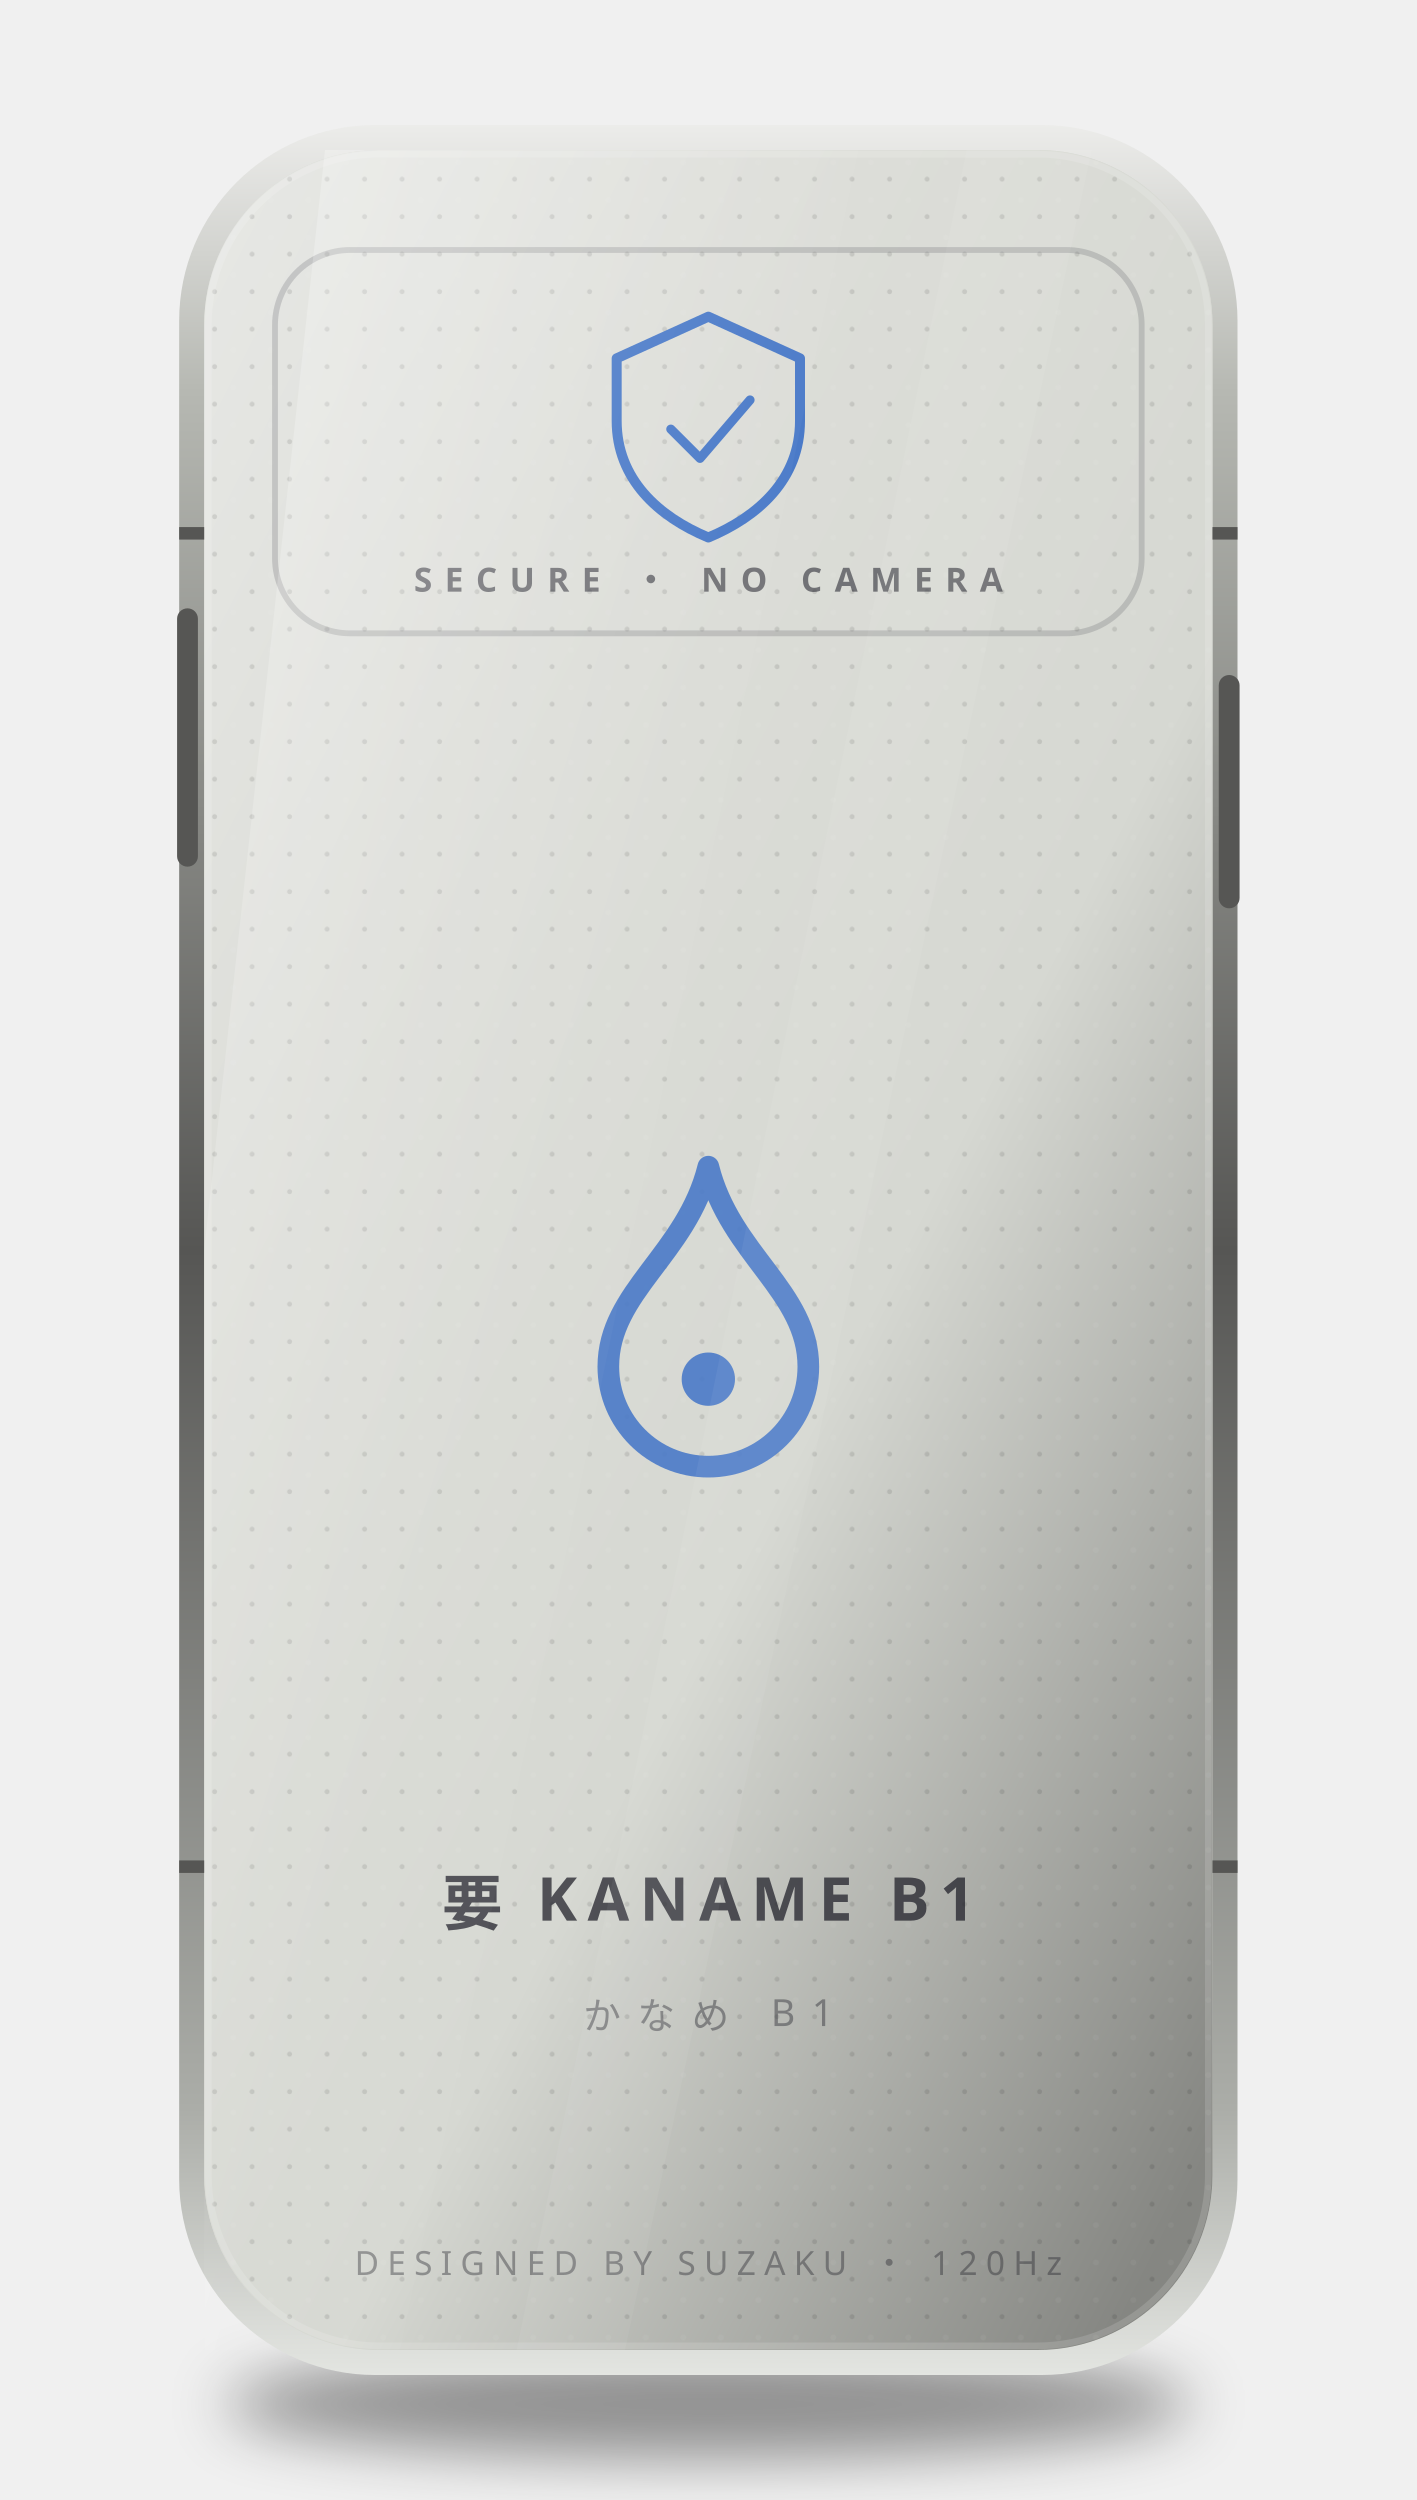
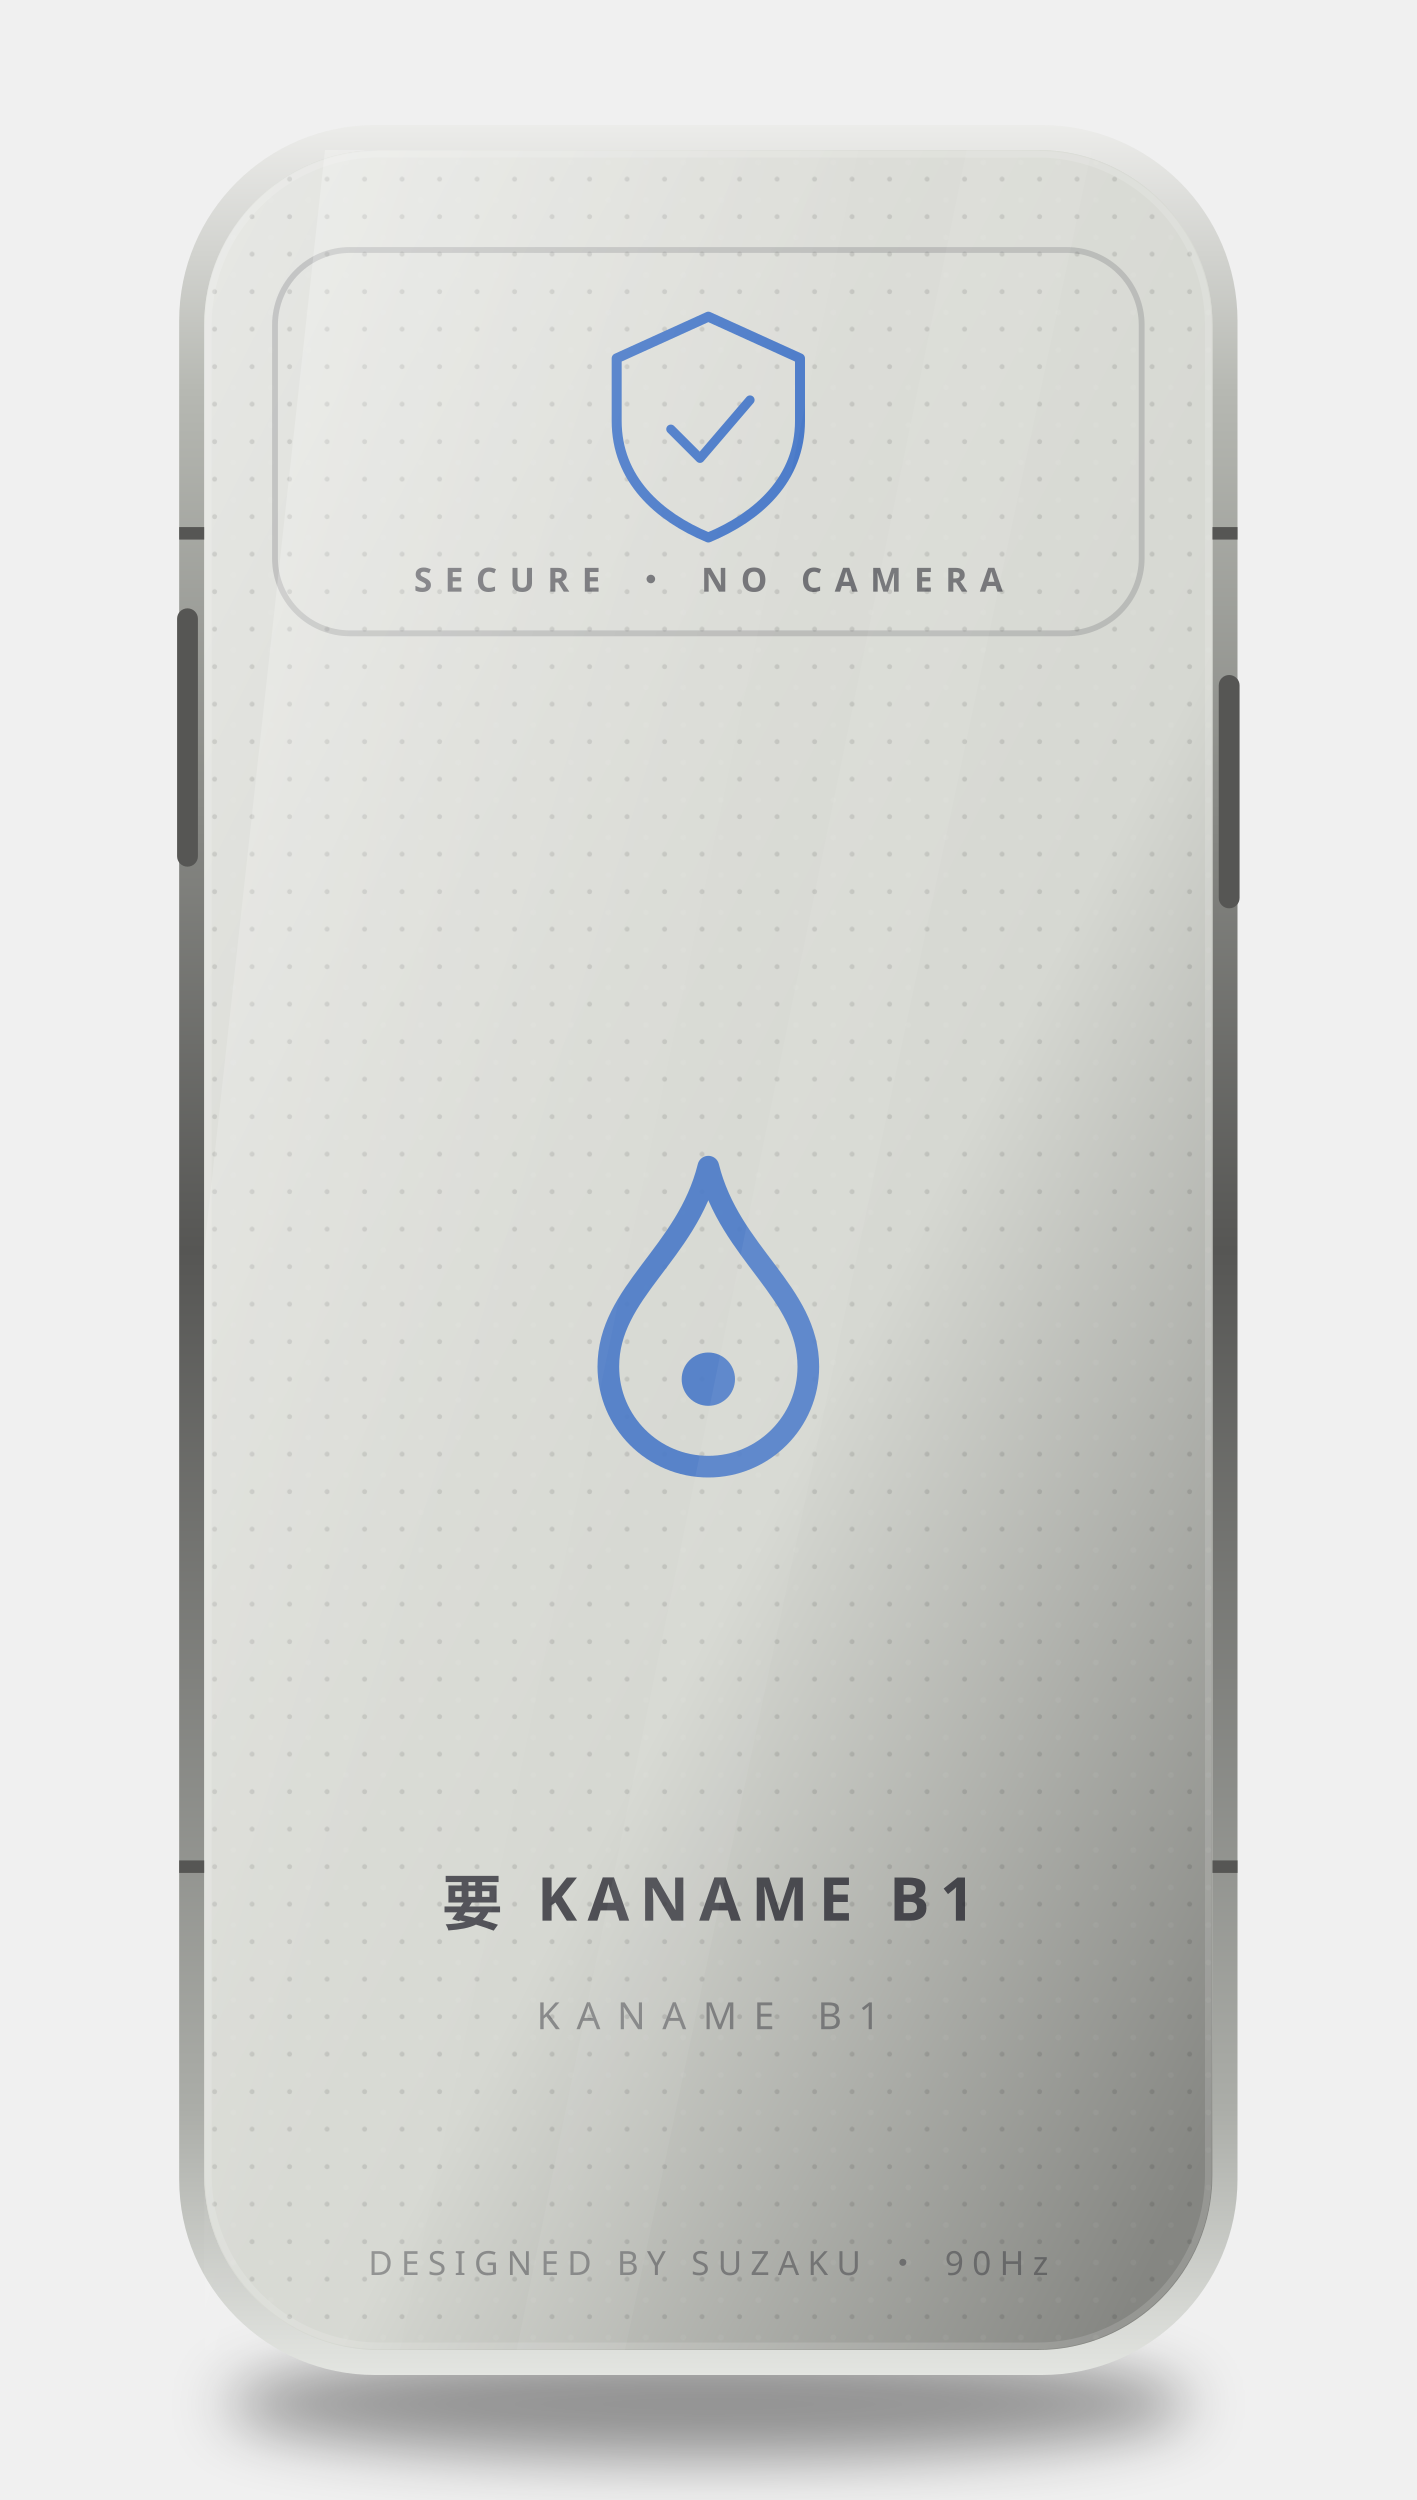
<svg xmlns="http://www.w3.org/2000/svg" viewBox="0 0 340 600" role="img" aria-label="要 KANAME B1">
  <defs>
    <linearGradient id="bodykanameb1nc1" x1="0" y1="0" x2="0.9" y2="1">
      <stop offset="0" stop-color="#e7e8e5" />
      <stop offset="0.28" stop-color="#ddded9" />
      <stop offset="0.62" stop-color="#d6d8d2" />
      <stop offset="1" stop-color="#858682" />
    </linearGradient>
    <linearGradient id="framekanameb1nc1" x1="0" y1="0" x2="0" y2="1">
      <stop offset="0" stop-color="#ededeb" />
      <stop offset="0.12" stop-color="#b6b8b2" />
      <stop offset="0.5" stop-color="#565654" />
      <stop offset="0.88" stop-color="#abada8" />
      <stop offset="1" stop-color="#e4e6e2" />
    </linearGradient>
    <radialGradient id="lenskanameb1nc1" cx="0.38" cy="0.32" r="0.95">
      <stop offset="0" stop-color="#3c4454" />
      <stop offset="0.35" stop-color="#141821" />
      <stop offset="1" stop-color="#04040a" />
    </radialGradient>
    <linearGradient id="sheenkanameb1nc1" x1="0" y1="0" x2="1" y2="1">
      <stop offset="0" stop-color="#ffffff" stop-opacity="0.28" />
      <stop offset="0.5" stop-color="#ffffff" stop-opacity="0.03" />
      <stop offset="1" stop-color="#ffffff" stop-opacity="0" />
    </linearGradient>
    <pattern id="texkanameb1nc1" width="9" height="9" patternUnits="userSpaceOnUse">
      <circle cx="2" cy="3" r="0.7" fill="#ffffff" fill-opacity="0.045" />
      <circle cx="6.5" cy="7" r="0.6" fill="#000000" fill-opacity="0.1" />
    </pattern>
    <filter id="softkanameb1nc1" x="-40%" y="-40%" width="180%" height="180%">
      <feGaussianBlur stdDeviation="7" />
    </filter>
  </defs>
  <ellipse cx="170" cy="577" rx="116" ry="13" fill="#000000" opacity="0.4" filter="url(#softkanameb1nc1)" />
  <rect x="43" y="30" width="254" height="540" rx="47" fill="url(#framekanameb1nc1)" />
  <rect x="49" y="36" width="242" height="528" rx="42" fill="#d6d8d2" />
  <rect x="49" y="36" width="242" height="528" rx="42" fill="url(#bodykanameb1nc1)" />
  <rect x="49" y="36" width="242" height="528" rx="42" fill="url(#texkanameb1nc1)" />
  <rect x="50" y="37" width="240" height="526" rx="41" fill="none" stroke="#ffffff" stroke-opacity="0.14" stroke-width="1.6" />
  <path d="M43 128 h6 M43 448 h6 M291 128 h6 M291 448 h6" stroke="#565654" stroke-width="3" />
  <rect x="66" y="60" width="208" height="92" rx="18" fill="none" stroke="#1c1c26" stroke-opacity="0.16" stroke-width="1.4" />
  <path d="M170 76 l22 10 v15 c0 14 -10 23 -22 28 c-12 -5 -22 -14 -22 -28 v-15 z" fill="none" stroke="#4a7ac8" stroke-width="2.4" stroke-linejoin="round" />
  <path d="M161 103 l7 7 12 -14" fill="none" stroke="#4a7ac8" stroke-width="2.2" stroke-linecap="round" stroke-linejoin="round" />
  <text x="170" y="142" font-family="'Noto Sans JP',sans-serif" font-size="8" font-weight="700" fill="#1c1c26" opacity="0.55" text-anchor="middle" letter-spacing="3">SECURE ・ NO CAMERA</text>
  <g transform="translate(122 268) scale(2)" opacity="0.9">
    <path d="M24 6 C21.4 16.5 12 21 12 30 a12 12 0 0 0 24 0 C36 21 26.6 16.5 24 6 Z" fill="none" stroke="#4a7ac8" stroke-width="2.6" stroke-linejoin="round" />
    <circle cx="24" cy="31.5" r="3.2" fill="#4a7ac8" />
  </g>
  <text x="170" y="462" font-family="'Noto Sans JP',sans-serif" font-size="14.5" font-weight="800" fill="#1c1c26" opacity="0.72" text-anchor="middle" letter-spacing="2.5">要 KANAME B1</text>
-   <text x="170" y="487" font-family="'Noto Sans JP',sans-serif" font-size="9" fill="#1c1c26" opacity="0.4" text-anchor="middle" letter-spacing="4">かなめ B1</text>
-   <text x="170" y="546" font-family="'Noto Sans JP',sans-serif" font-size="8" fill="#1c1c26" opacity="0.38" text-anchor="middle" letter-spacing="2">DESIGNED BY SUZAKU ・ 120Hz</text>
+   <text x="170" y="487" font-family="'Noto Sans JP',sans-serif" font-size="9" fill="#1c1c26" opacity="0.4" text-anchor="middle" letter-spacing="4">KANAME B1</text>
+   <text x="170" y="546" font-family="'Noto Sans JP',sans-serif" font-size="8" fill="#1c1c26" opacity="0.38" text-anchor="middle" letter-spacing="2">DESIGNED BY SUZAKU ・ 90Hz</text>
  <path d="M78 36 L206 36 L96 564 L49 564 L49 300 Z" fill="url(#sheenkanameb1nc1)" />
  <path d="M232 36 L262 36 L150 564 L124 564 Z" fill="#ffffff" opacity="0.05" />
  <rect x="292.5" y="162" width="5" height="56" rx="2.5" fill="#565654" />
  <rect x="42.5" y="146" width="5" height="62" rx="2.5" fill="#565654" />
</svg>
